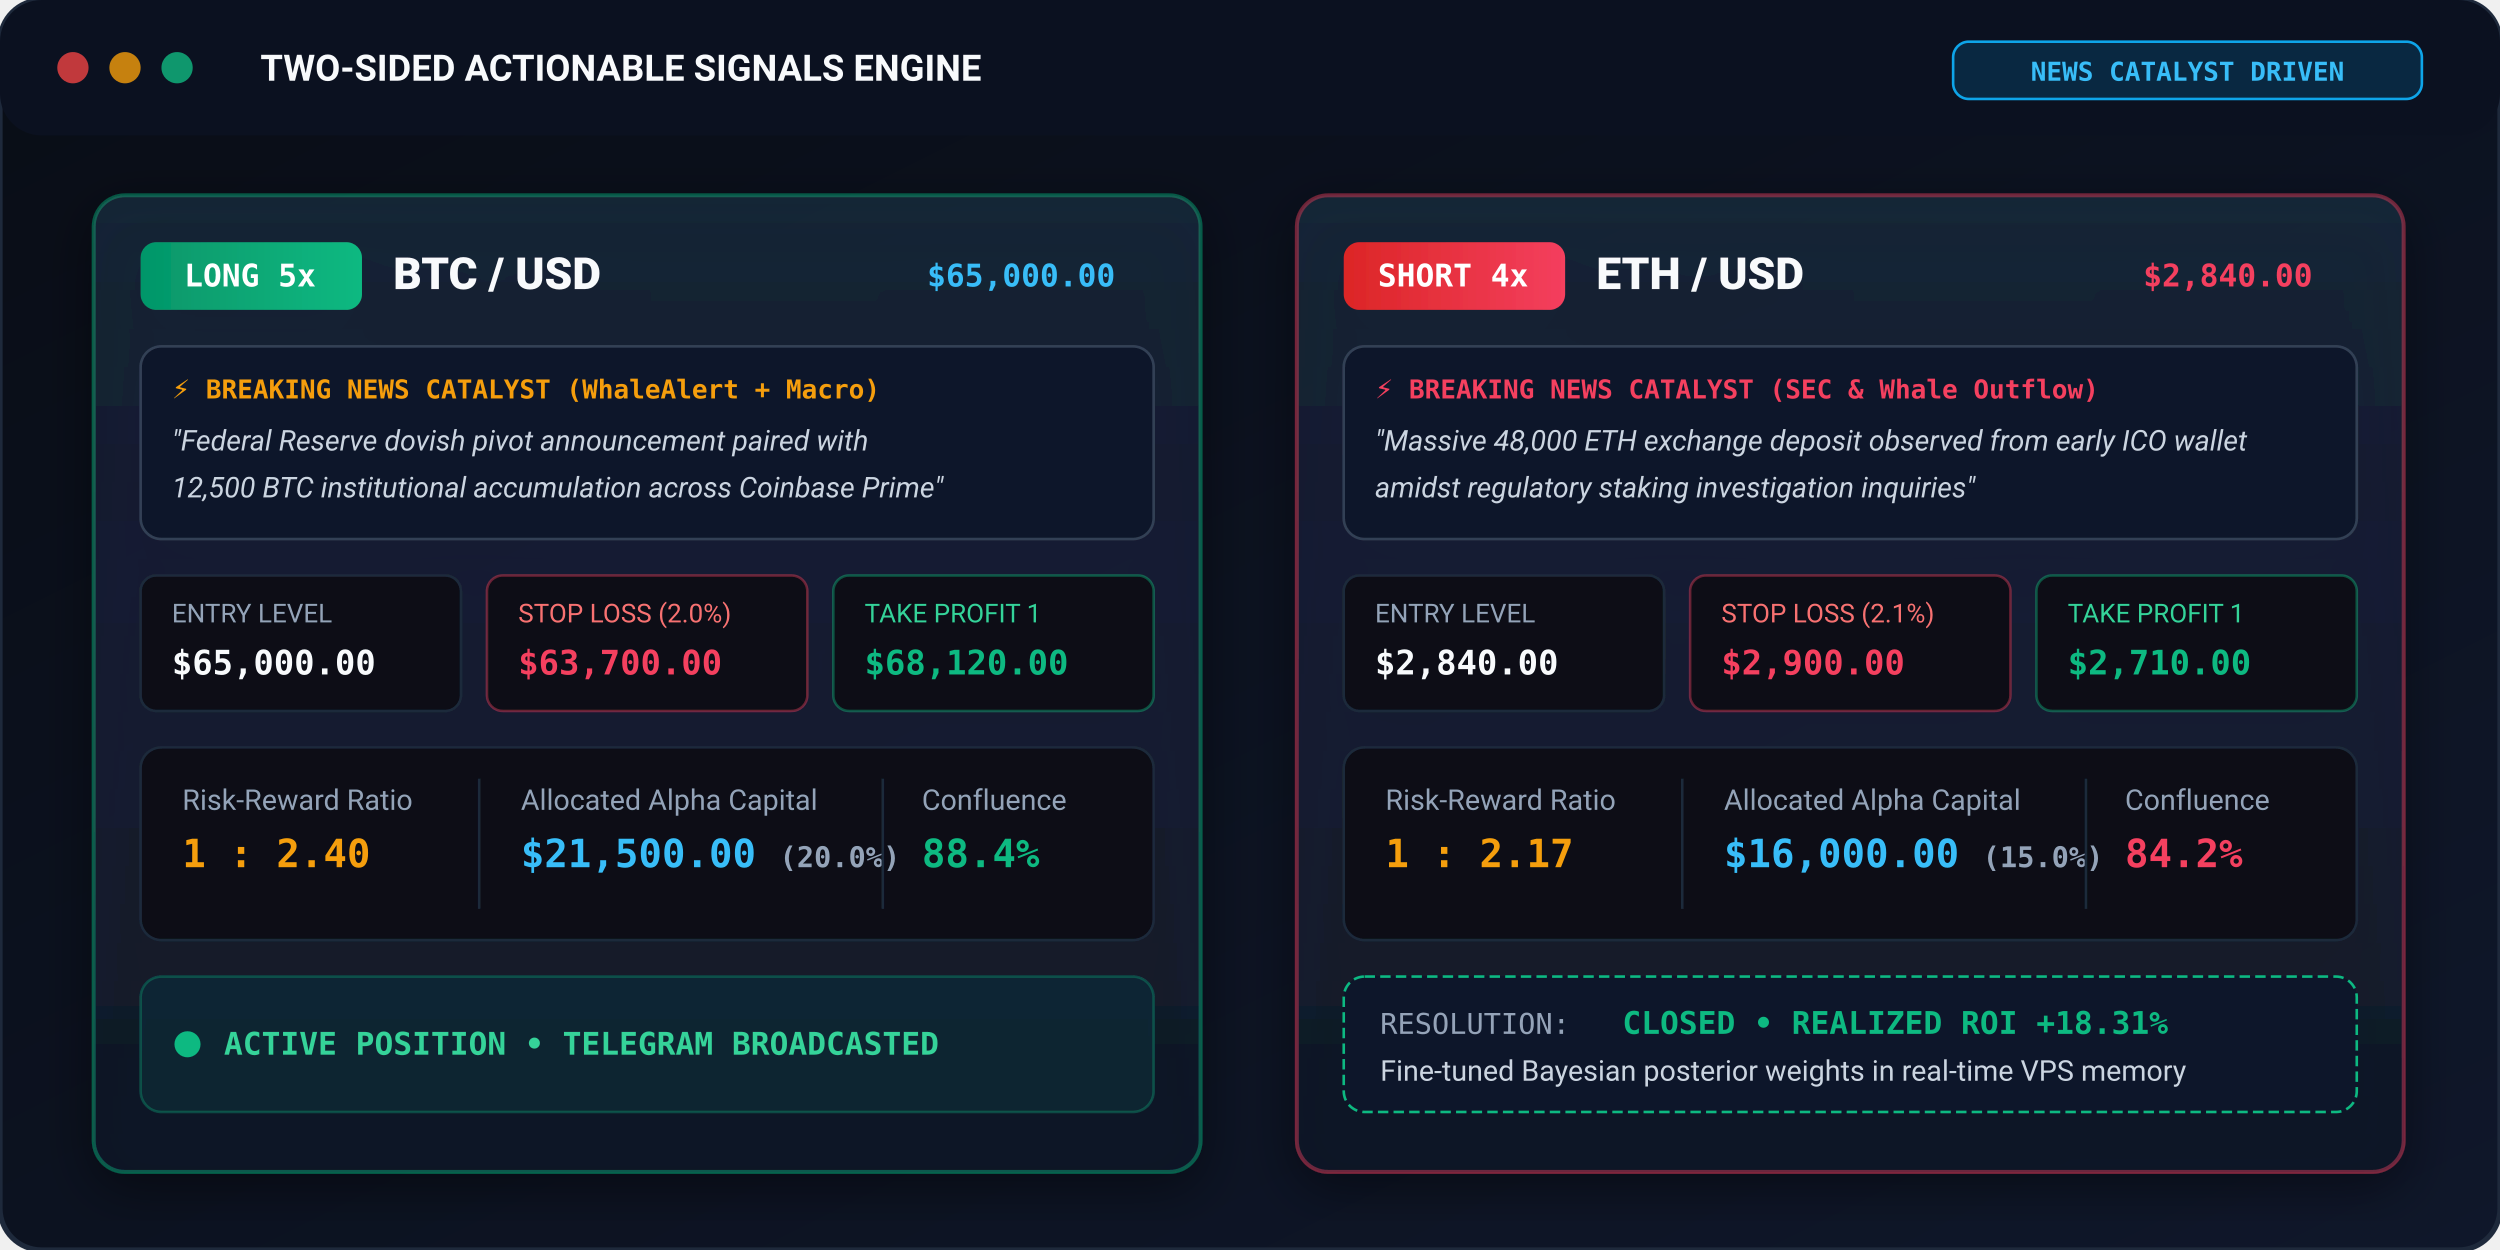
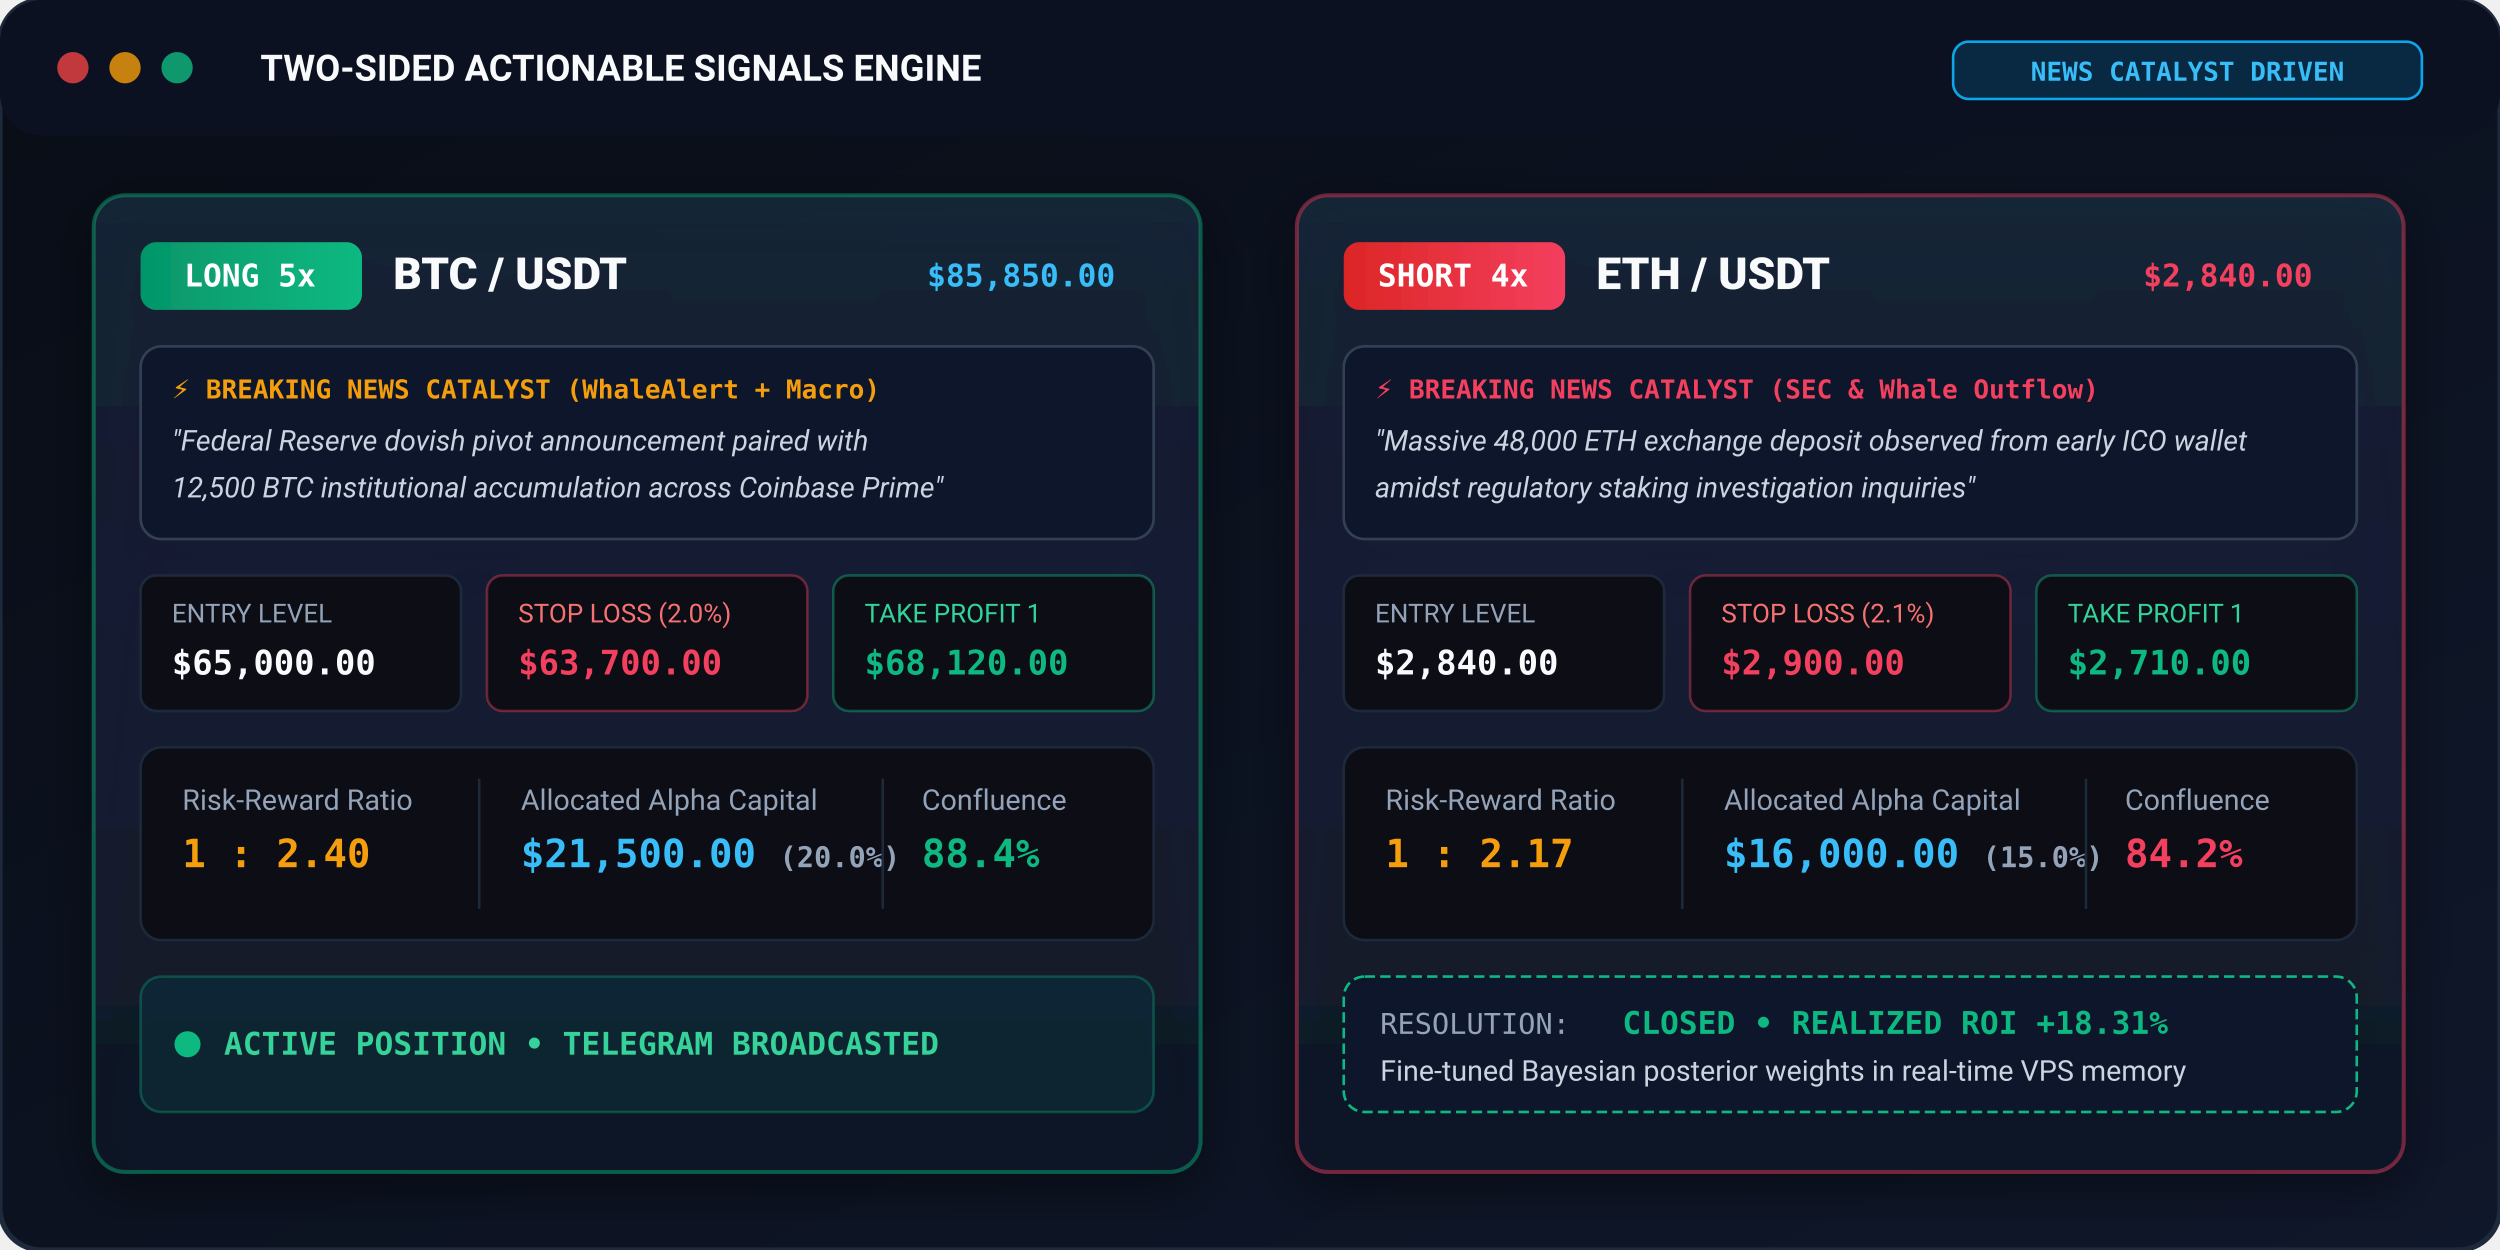
<svg xmlns="http://www.w3.org/2000/svg" viewBox="0 0 960 480" width="100%" height="100%">
  <defs>
    <linearGradient id="bgGrad" x1="0%" y1="0%" x2="100%" y2="100%">
      <stop offset="0%" stop-color="#090d16" />
      <stop offset="100%" stop-color="#0f172a" />
    </linearGradient>
    <linearGradient id="longGrad" x1="0%" y1="0%" x2="100%" y2="0%">
      <stop offset="0%" stop-color="#059669" />
      <stop offset="100%" stop-color="#10b981" />
    </linearGradient>
    <linearGradient id="shortGrad" x1="0%" y1="0%" x2="100%" y2="0%">
      <stop offset="0%" stop-color="#dc2626" />
      <stop offset="100%" stop-color="#f43f5e" />
    </linearGradient>
    <linearGradient id="cardGrad" x1="0%" y1="0%" x2="0%" y2="100%">
      <stop offset="0%" stop-color="#1e293b" stop-opacity="0.8" />
      <stop offset="100%" stop-color="#0f172a" stop-opacity="0.9" />
    </linearGradient>
    <filter id="shadow" x="-5%" y="-5%" width="110%" height="110%">
      <feDropShadow dx="0" dy="6" stdDeviation="10" flood-color="#000000" flood-opacity="0.5" />
    </filter>
  </defs>
  <style>
    .font-ui { font-family: -apple-system, BlinkMacSystemFont, 'Segoe UI', Roboto, sans-serif; }
    .font-mono { font-family: ui-monospace, SFMono-Regular, Menlo, Monaco, Consolas, monospace; }
  </style>
  <rect width="960" height="480" rx="16" fill="url(#bgGrad)" stroke="#1e293b" stroke-width="2" />
  <rect x="0" y="0" width="960" height="52" rx="16" fill="#0b1120" />
  <circle cx="28" cy="26" r="6" fill="#ef4444" opacity="0.8" />
  <circle cx="48" cy="26" r="6" fill="#f59e0b" opacity="0.8" />
  <circle cx="68" cy="26" r="6" fill="#10b981" opacity="0.8" />
  <text x="100" y="31" class="font-ui" font-size="14" font-weight="700" fill="#f8fafc">TWO-SIDED ACTIONABLE SIGNALS ENGINE</text>
  <rect x="750" y="16" width="180" height="22" rx="6" fill="#0284c7" fill-opacity="0.2" stroke="#0ea5e9" stroke-width="1" />
  <text x="840" y="31" text-anchor="middle" class="font-mono" font-size="10" font-weight="600" fill="#38bdf8">NEWS CATALYST DRIVEN</text>
  <g transform="translate(36, 75)" filter="url(#shadow)">
    <rect width="425" height="375" rx="12" fill="url(#cardGrad)" stroke="#10b981" stroke-width="1.5" stroke-opacity="0.4" />
    <rect x="18" y="18" width="85" height="26" rx="6" fill="url(#longGrad)" />
    <text x="60" y="35" text-anchor="middle" class="font-mono" font-size="12" font-weight="800" fill="#ffffff">LONG 5x</text>
-     <text x="115" y="36" class="font-ui" font-size="17" font-weight="800" fill="#f8fafc">BTC / USD</text>
-     <text x="320" y="35" class="font-mono" font-size="12" font-weight="600" fill="#38bdf8">$65,000.00</text>
+     <text x="115" y="36" class="font-ui" font-size="17" font-weight="800" fill="#f8fafc">BTC / USDT</text>
+     <text x="320" y="35" class="font-mono" font-size="12" font-weight="600" fill="#38bdf8">$85,850.00</text>
    <rect x="18" y="58" width="389" height="74" rx="8" fill="#0f172a" stroke="#334155" stroke-width="1" />
    <text x="30" y="78" class="font-mono" font-size="10" font-weight="700" fill="#f59e0b">⚡ BREAKING NEWS CATALYST (WhaleAlert + Macro)</text>
    <text x="30" y="98" class="font-ui" font-size="11" font-style="italic" fill="#cbd5e1">"Federal Reserve dovish pivot announcement paired with</text>
    <text x="30" y="116" class="font-ui" font-size="11" font-style="italic" fill="#cbd5e1">12,500 BTC institutional accumulation across Coinbase Prime"</text>
    <g transform="translate(18, 146)">
      <rect x="0" y="0" width="123" height="52" rx="6" fill="#090d16" stroke="#1e293b" stroke-width="1" />
      <text x="12" y="18" class="font-ui" font-size="10" fill="#94a3b8">ENTRY LEVEL</text>
      <text x="12" y="38" class="font-mono" font-size="13" font-weight="700" fill="#f8fafc">$65,000.00</text>
      <rect x="133" y="0" width="123" height="52" rx="6" fill="#090d16" stroke="#f43f5e" stroke-width="1" stroke-opacity="0.4" />
      <text x="145" y="18" class="font-ui" font-size="10" fill="#f87171">STOP LOSS (2.0%)</text>
      <text x="145" y="38" class="font-mono" font-size="13" font-weight="700" fill="#f43f5e">$63,700.00</text>
      <rect x="266" y="0" width="123" height="52" rx="6" fill="#090d16" stroke="#10b981" stroke-width="1" stroke-opacity="0.4" />
      <text x="278" y="18" class="font-ui" font-size="10" fill="#34d399">TAKE PROFIT 1</text>
      <text x="278" y="38" class="font-mono" font-size="13" font-weight="700" fill="#10b981">$68,120.00</text>
    </g>
    <g transform="translate(18, 212)">
      <rect x="0" y="0" width="389" height="74" rx="8" fill="#090d16" stroke="#1e293b" stroke-width="1" />
      <text x="16" y="24" class="font-ui" font-size="11" fill="#94a3b8">Risk-Reward Ratio</text>
      <text x="16" y="46" class="font-mono" font-size="15" font-weight="800" fill="#f59e0b">1 : 2.40</text>
      <line x1="130" y1="12" x2="130" y2="62" stroke="#1e293b" stroke-width="1" />
      <text x="146" y="24" class="font-ui" font-size="11" fill="#94a3b8">Allocated Alpha Capital</text>
      <text x="146" y="46" class="font-mono" font-size="15" font-weight="800" fill="#38bdf8">$21,500.00 <tspan font-size="11" fill="#94a3b8">(20.0%)</tspan>
      </text>
      <line x1="285" y1="12" x2="285" y2="62" stroke="#1e293b" stroke-width="1" />
      <text x="300" y="24" class="font-ui" font-size="11" fill="#94a3b8">Confluence</text>
      <text x="300" y="46" class="font-mono" font-size="15" font-weight="800" fill="#10b981">88.4%</text>
    </g>
    <rect x="18" y="300" width="389" height="52" rx="8" fill="#10b981" fill-opacity="0.1" stroke="#10b981" stroke-width="1" stroke-opacity="0.3" />
    <circle cx="36" cy="326" r="5" fill="#10b981" />
    <text x="50" y="330" class="font-mono" font-size="12" font-weight="700" fill="#34d399">ACTIVE POSITION • TELEGRAM BROADCASTED</text>
  </g>
  <g transform="translate(498, 75)" filter="url(#shadow)">
    <rect width="425" height="375" rx="12" fill="url(#cardGrad)" stroke="#f43f5e" stroke-width="1.5" stroke-opacity="0.4" />
    <rect x="18" y="18" width="85" height="26" rx="6" fill="url(#shortGrad)" />
    <text x="60" y="35" text-anchor="middle" class="font-mono" font-size="12" font-weight="800" fill="#ffffff">SHORT 4x</text>
-     <text x="115" y="36" class="font-ui" font-size="17" font-weight="800" fill="#f8fafc">ETH / USD</text>
+     <text x="115" y="36" class="font-ui" font-size="17" font-weight="800" fill="#f8fafc">ETH / USDT</text>
    <text x="325" y="35" class="font-mono" font-size="12" font-weight="600" fill="#f43f5e">$2,840.00</text>
    <rect x="18" y="58" width="389" height="74" rx="8" fill="#0f172a" stroke="#334155" stroke-width="1" />
    <text x="30" y="78" class="font-mono" font-size="10" font-weight="700" fill="#f43f5e">⚡ BREAKING NEWS CATALYST (SEC &amp; Whale Outflow)</text>
    <text x="30" y="98" class="font-ui" font-size="11" font-style="italic" fill="#cbd5e1">"Massive 48,000 ETH exchange deposit observed from early ICO wallet</text>
    <text x="30" y="116" class="font-ui" font-size="11" font-style="italic" fill="#cbd5e1">amidst regulatory staking investigation inquiries"</text>
    <g transform="translate(18, 146)">
      <rect x="0" y="0" width="123" height="52" rx="6" fill="#090d16" stroke="#1e293b" stroke-width="1" />
      <text x="12" y="18" class="font-ui" font-size="10" fill="#94a3b8">ENTRY LEVEL</text>
      <text x="12" y="38" class="font-mono" font-size="13" font-weight="700" fill="#f8fafc">$2,840.00</text>
      <rect x="133" y="0" width="123" height="52" rx="6" fill="#090d16" stroke="#f43f5e" stroke-width="1" stroke-opacity="0.4" />
      <text x="145" y="18" class="font-ui" font-size="10" fill="#f87171">STOP LOSS (2.1%)</text>
      <text x="145" y="38" class="font-mono" font-size="13" font-weight="700" fill="#f43f5e">$2,900.00</text>
      <rect x="266" y="0" width="123" height="52" rx="6" fill="#090d16" stroke="#10b981" stroke-width="1" stroke-opacity="0.4" />
      <text x="278" y="18" class="font-ui" font-size="10" fill="#34d399">TAKE PROFIT 1</text>
      <text x="278" y="38" class="font-mono" font-size="13" font-weight="700" fill="#10b981">$2,710.00</text>
    </g>
    <g transform="translate(18, 212)">
      <rect x="0" y="0" width="389" height="74" rx="8" fill="#090d16" stroke="#1e293b" stroke-width="1" />
      <text x="16" y="24" class="font-ui" font-size="11" fill="#94a3b8">Risk-Reward Ratio</text>
      <text x="16" y="46" class="font-mono" font-size="15" font-weight="800" fill="#f59e0b">1 : 2.17</text>
      <line x1="130" y1="12" x2="130" y2="62" stroke="#1e293b" stroke-width="1" />
      <text x="146" y="24" class="font-ui" font-size="11" fill="#94a3b8">Allocated Alpha Capital</text>
      <text x="146" y="46" class="font-mono" font-size="15" font-weight="800" fill="#38bdf8">$16,000.00 <tspan font-size="11" fill="#94a3b8">(15.0%)</tspan>
      </text>
      <line x1="285" y1="12" x2="285" y2="62" stroke="#1e293b" stroke-width="1" />
      <text x="300" y="24" class="font-ui" font-size="11" fill="#94a3b8">Confluence</text>
      <text x="300" y="46" class="font-mono" font-size="15" font-weight="800" fill="#f43f5e">84.2%</text>
    </g>
    <rect x="18" y="300" width="389" height="52" rx="8" fill="#0f172a" stroke="#10b981" stroke-width="1" stroke-dasharray="4,2" />
    <text x="32" y="322" class="font-mono" font-size="11" fill="#94a3b8">RESOLUTION:</text>
    <text x="125" y="322" class="font-mono" font-size="12" font-weight="700" fill="#10b981">CLOSED • REALIZED ROI +18.31%</text>
    <text x="32" y="340" class="font-ui" font-size="11" fill="#cbd5e1">Fine-tuned Bayesian posterior weights in real-time VPS memory</text>
  </g>
</svg>
